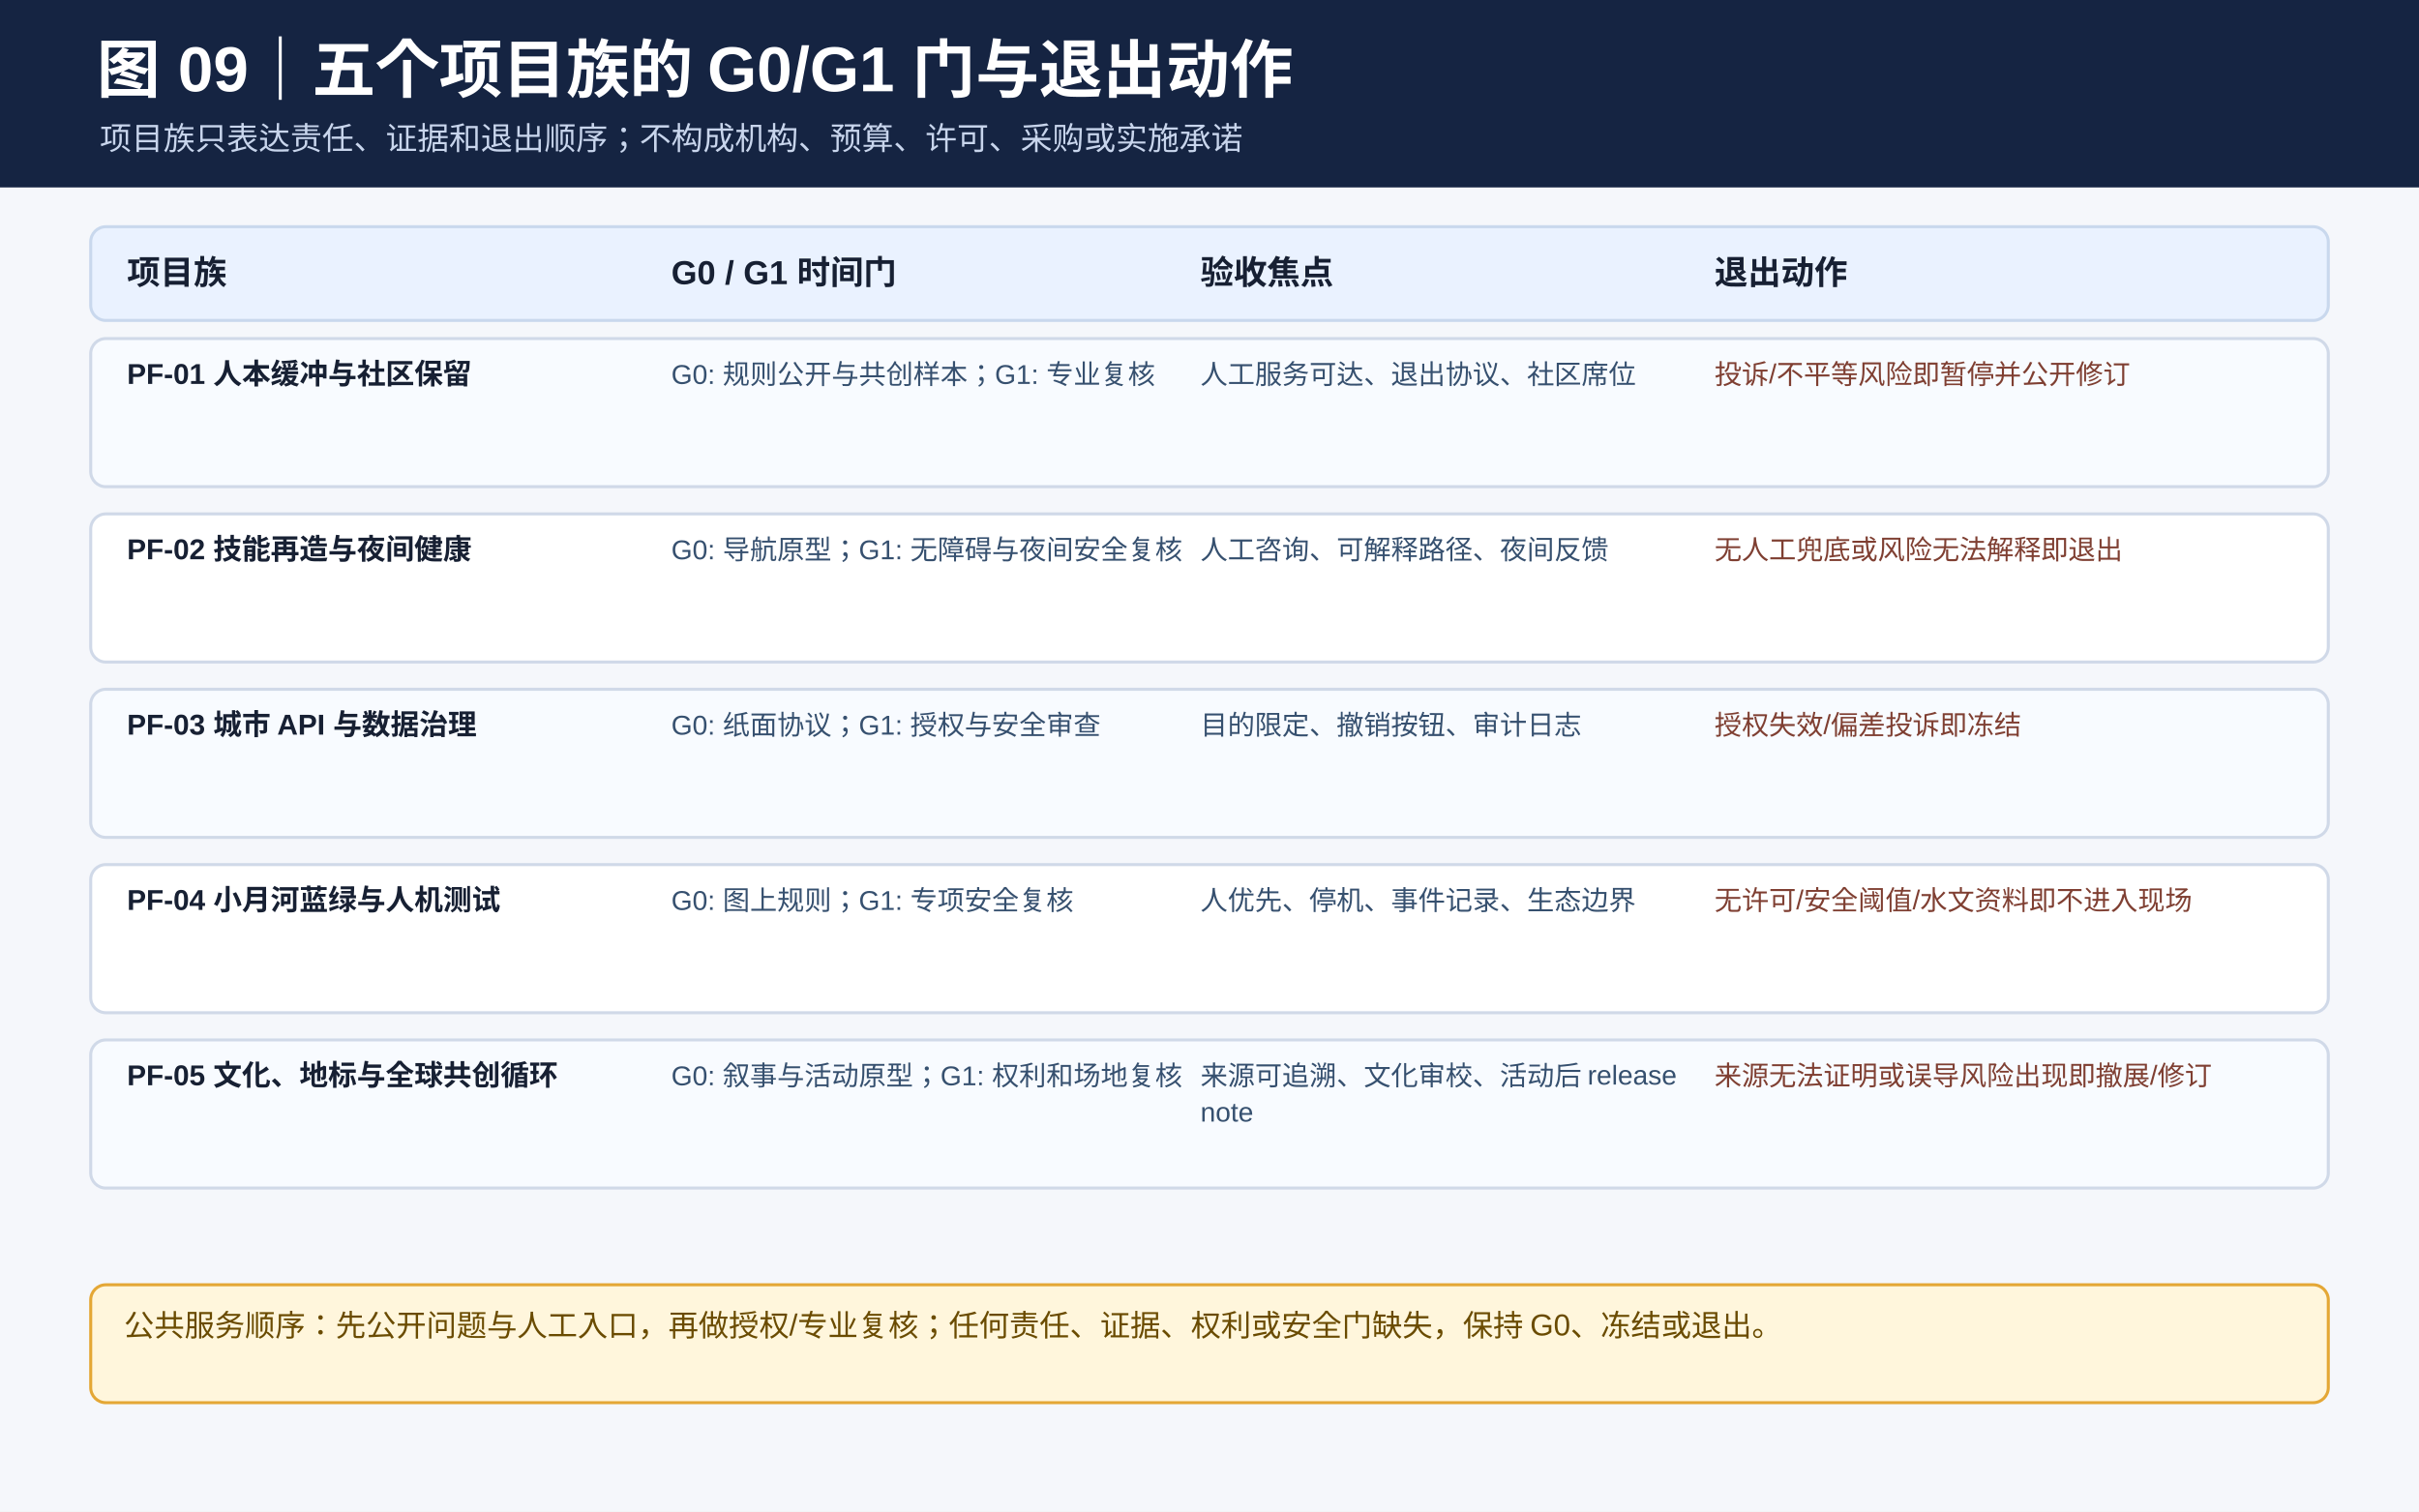
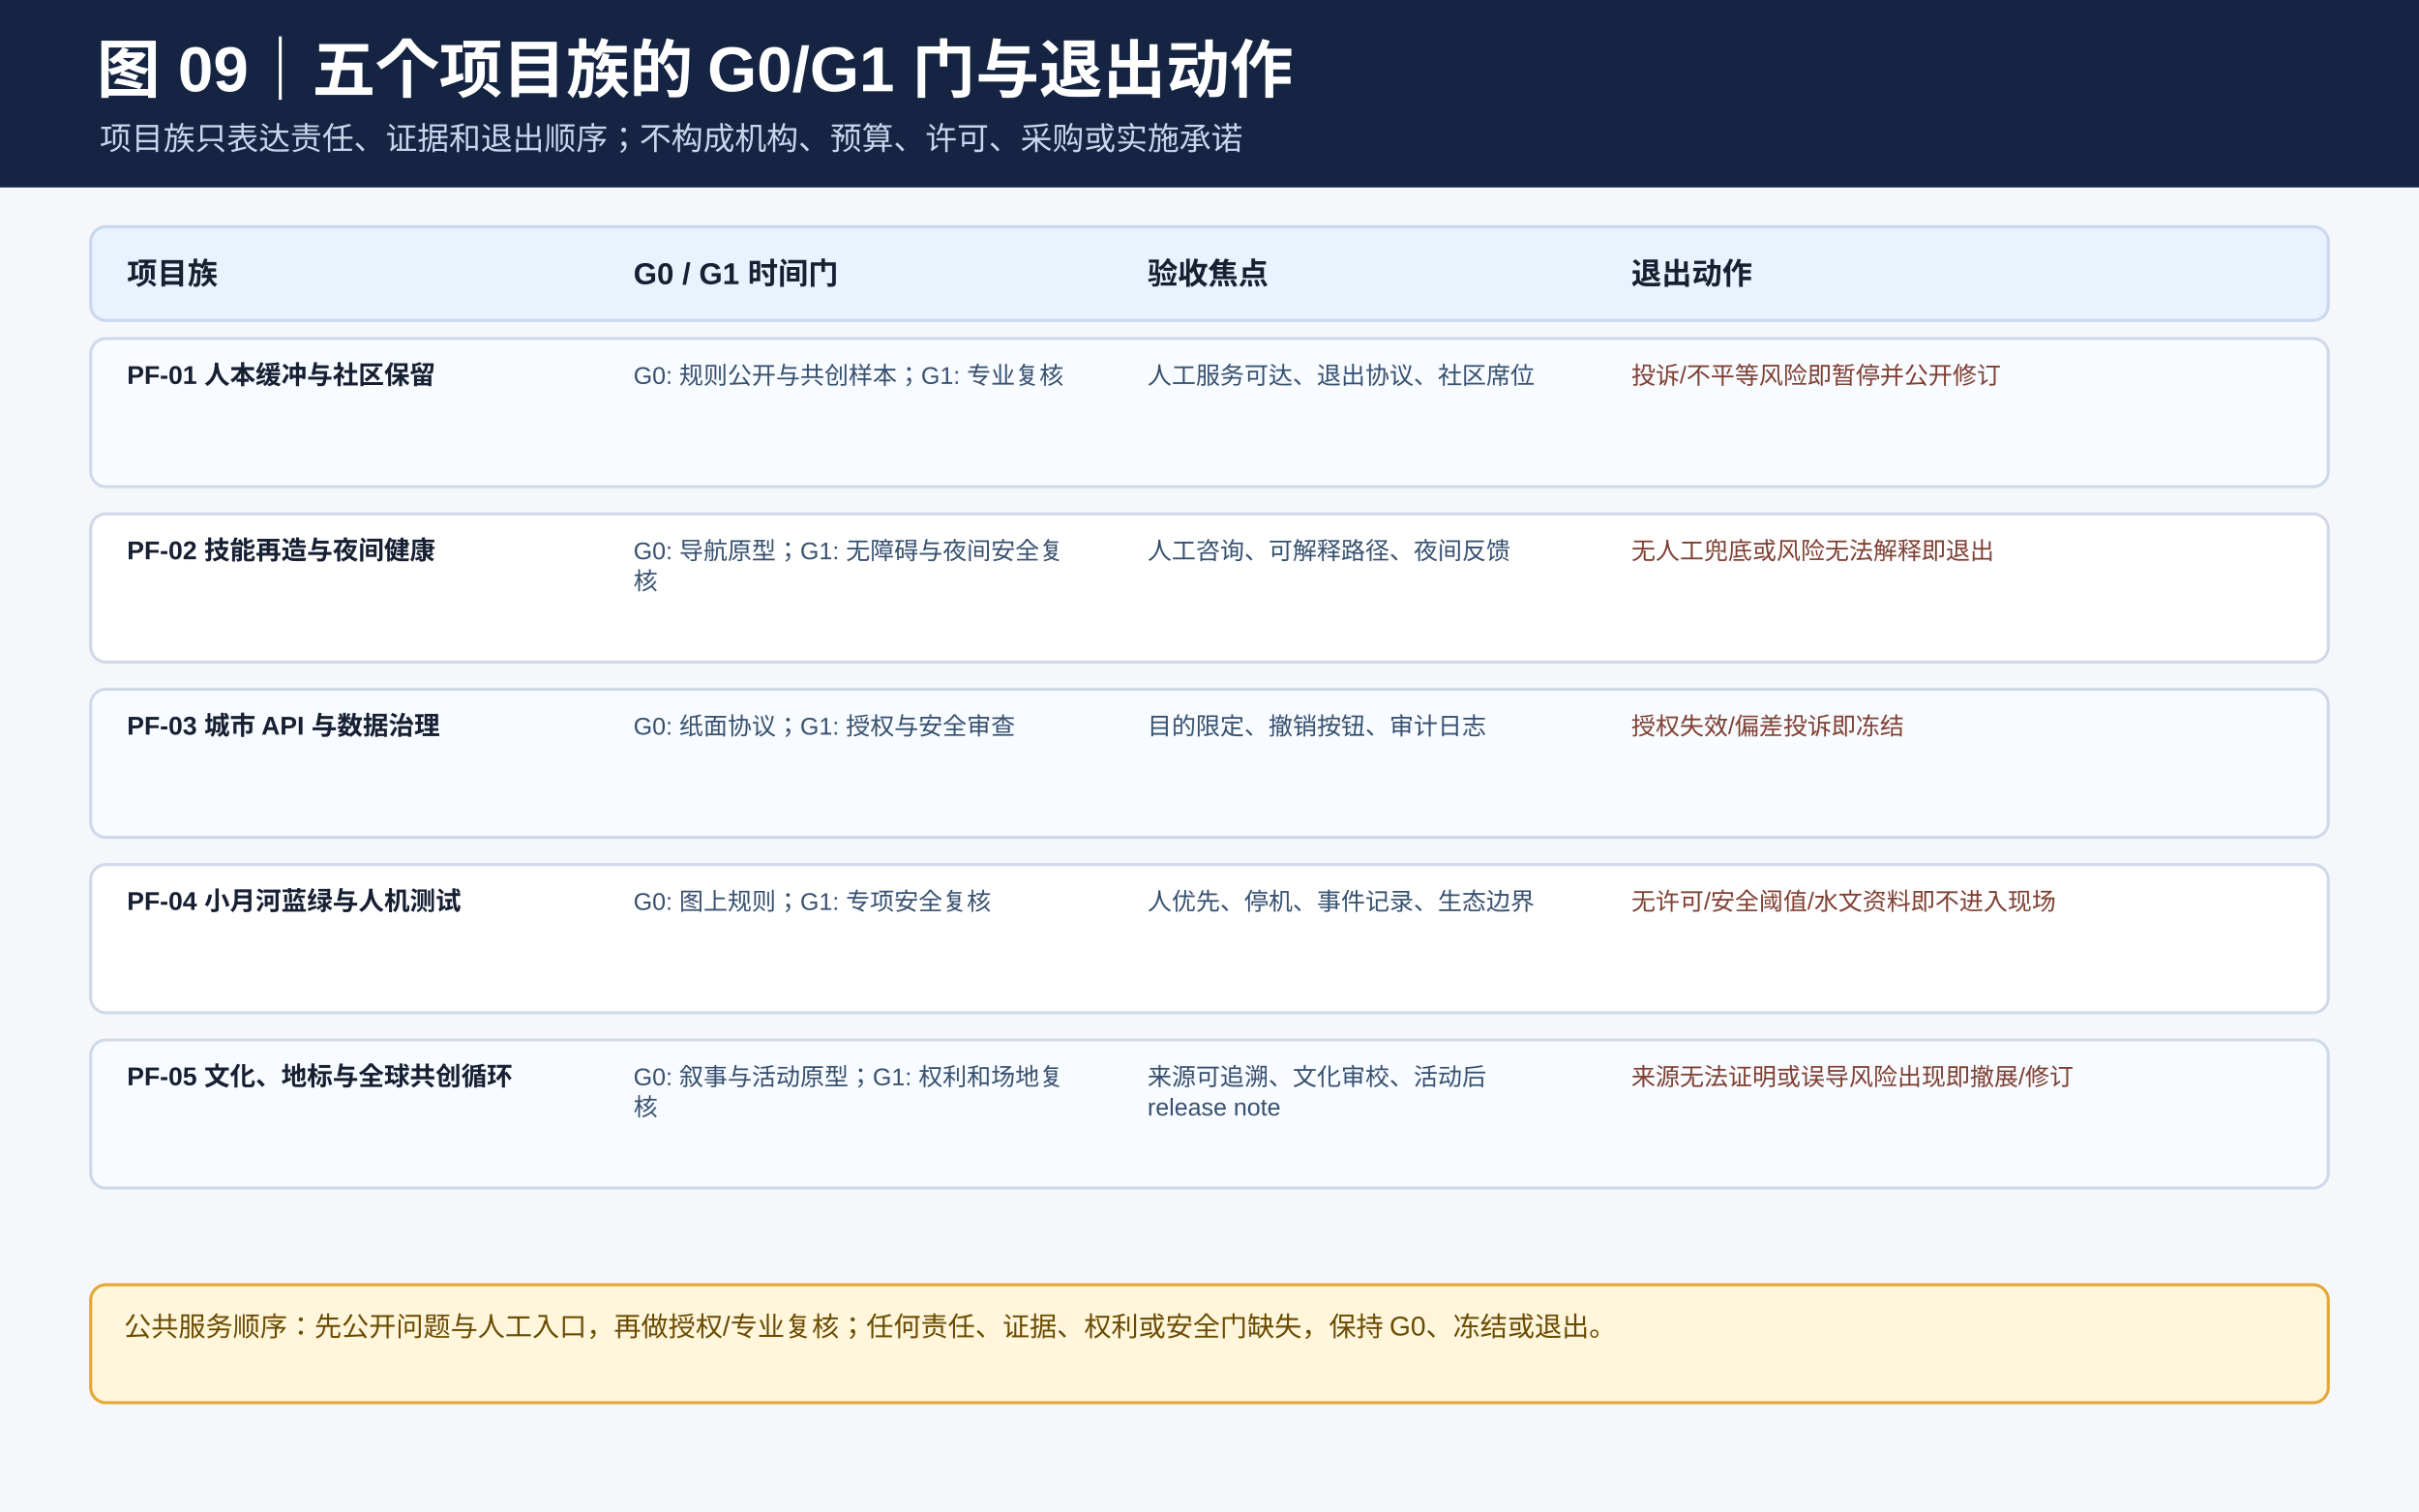
<svg xmlns="http://www.w3.org/2000/svg" width="1600" height="1000" viewBox="0 0 1600 1000" role="img" aria-labelledby="title desc">
  <rect width="1600" height="1000" fill="#f5f7fb" />
  <rect x="0" y="0" width="1600" height="124" rx="0" fill="#152442" stroke="none" stroke-width="2" />
  <text x="64" y="61" fill="#ffffff" font-family="Arial Unicode MS,Arial,sans-serif" font-size="42" font-weight="700" text-anchor="start">
    <tspan x="64" dy="0">图 09｜五个项目族的 G0/G1 门与退出动作</tspan>
  </text>
  <text x="66" y="99" fill="#c8d5ec" font-family="Arial Unicode MS,Arial,sans-serif" font-size="21" font-weight="400" text-anchor="start">
    <tspan x="66" dy="0">项目族只表达责任、证据和退出顺序；不构成机构、预算、许可、采购或实施承诺</tspan>
  </text>
  <rect x="60" y="150" width="1480" height="62" rx="10" fill="#eaf2ff" stroke="#c9d8ed" stroke-width="2" />
-   <text x="84" y="188" fill="#172033" font-family="Arial,sans-serif" font-size="22" font-weight="700" text-anchor="start">
+   <text x="84" y="188" fill="#172033" font-family="Arial,sans-serif" font-size="20" font-weight="700" text-anchor="start">
    <tspan x="84" dy="0">项目族</tspan>
  </text>
-   <text x="444" y="188" fill="#172033" font-family="Arial,sans-serif" font-size="22" font-weight="700" text-anchor="start">
-     <tspan x="444" dy="0">G0 / G1 时间门</tspan>
+   <text x="419" y="188" fill="#172033" font-family="Arial,sans-serif" font-size="20" font-weight="700" text-anchor="start">
+     <tspan x="419" dy="0">G0 / G1 时间门</tspan>
  </text>
-   <text x="794" y="188" fill="#172033" font-family="Arial,sans-serif" font-size="22" font-weight="700" text-anchor="start">
-     <tspan x="794" dy="0">验收焦点</tspan>
+   <text x="759" y="188" fill="#172033" font-family="Arial,sans-serif" font-size="20" font-weight="700" text-anchor="start">
+     <tspan x="759" dy="0">验收焦点</tspan>
  </text>
-   <text x="1134" y="188" fill="#172033" font-family="Arial,sans-serif" font-size="22" font-weight="700" text-anchor="start">
-     <tspan x="1134" dy="0">退出动作</tspan>
+   <text x="1079" y="188" fill="#172033" font-family="Arial,sans-serif" font-size="20" font-weight="700" text-anchor="start">
+     <tspan x="1079" dy="0">退出动作</tspan>
  </text>
  <rect x="60" y="224" width="1480" height="98" rx="10" fill="#f8fbff" stroke="#d0d9e8" stroke-width="2" />
-   <text x="84" y="254" fill="#172033" font-family="Arial,sans-serif" font-size="19" font-weight="700" text-anchor="start">
+   <text x="84" y="254" fill="#172033" font-family="Arial,sans-serif" font-size="17" font-weight="700" text-anchor="start">
    <tspan x="84" dy="0">PF-01 人本缓冲与社区保留</tspan>
  </text>
-   <text x="444" y="254" fill="#36506f" font-family="Arial,sans-serif" font-size="18" font-weight="400" text-anchor="start">
-     <tspan x="444" dy="0">G0: 规则公开与共创样本；G1: 专业复核</tspan>
+   <text x="419" y="254" fill="#36506f" font-family="Arial,sans-serif" font-size="16" font-weight="400" text-anchor="start">
+     <tspan x="419" dy="0">G0: 规则公开与共创样本；G1: 专业复核</tspan>
  </text>
-   <text x="794" y="254" fill="#36506f" font-family="Arial,sans-serif" font-size="18" font-weight="400" text-anchor="start">
-     <tspan x="794" dy="0">人工服务可达、退出协议、社区席位</tspan>
+   <text x="759" y="254" fill="#36506f" font-family="Arial,sans-serif" font-size="16" font-weight="400" text-anchor="start">
+     <tspan x="759" dy="0">人工服务可达、退出协议、社区席位</tspan>
  </text>
-   <text x="1134" y="254" fill="#7f3f32" font-family="Arial,sans-serif" font-size="18" font-weight="400" text-anchor="start">
-     <tspan x="1134" dy="0">投诉/不平等风险即暂停并公开修订</tspan>
+   <text x="1079" y="254" fill="#7f3f32" font-family="Arial,sans-serif" font-size="16" font-weight="400" text-anchor="start">
+     <tspan x="1079" dy="0">投诉/不平等风险即暂停并公开修订</tspan>
  </text>
  <rect x="60" y="340" width="1480" height="98" rx="10" fill="#ffffff" stroke="#d0d9e8" stroke-width="2" />
-   <text x="84" y="370" fill="#172033" font-family="Arial,sans-serif" font-size="19" font-weight="700" text-anchor="start">
+   <text x="84" y="370" fill="#172033" font-family="Arial,sans-serif" font-size="17" font-weight="700" text-anchor="start">
    <tspan x="84" dy="0">PF-02 技能再造与夜间健康</tspan>
  </text>
-   <text x="444" y="370" fill="#36506f" font-family="Arial,sans-serif" font-size="18" font-weight="400" text-anchor="start">
-     <tspan x="444" dy="0">G0: 导航原型；G1: 无障碍与夜间安全复核</tspan>
+   <text x="419" y="370" fill="#36506f" font-family="Arial,sans-serif" font-size="16" font-weight="400" text-anchor="start">
+     <tspan x="419" dy="0">G0: 导航原型；G1: 无障碍与夜间安全复</tspan>
+     <tspan x="419" dy="20">核</tspan>
  </text>
-   <text x="794" y="370" fill="#36506f" font-family="Arial,sans-serif" font-size="18" font-weight="400" text-anchor="start">
-     <tspan x="794" dy="0">人工咨询、可解释路径、夜间反馈</tspan>
+   <text x="759" y="370" fill="#36506f" font-family="Arial,sans-serif" font-size="16" font-weight="400" text-anchor="start">
+     <tspan x="759" dy="0">人工咨询、可解释路径、夜间反馈</tspan>
  </text>
-   <text x="1134" y="370" fill="#7f3f32" font-family="Arial,sans-serif" font-size="18" font-weight="400" text-anchor="start">
-     <tspan x="1134" dy="0">无人工兜底或风险无法解释即退出</tspan>
+   <text x="1079" y="370" fill="#7f3f32" font-family="Arial,sans-serif" font-size="16" font-weight="400" text-anchor="start">
+     <tspan x="1079" dy="0">无人工兜底或风险无法解释即退出</tspan>
  </text>
  <rect x="60" y="456" width="1480" height="98" rx="10" fill="#f8fbff" stroke="#d0d9e8" stroke-width="2" />
-   <text x="84" y="486" fill="#172033" font-family="Arial,sans-serif" font-size="19" font-weight="700" text-anchor="start">
+   <text x="84" y="486" fill="#172033" font-family="Arial,sans-serif" font-size="17" font-weight="700" text-anchor="start">
    <tspan x="84" dy="0">PF-03 城市 API 与数据治理</tspan>
  </text>
-   <text x="444" y="486" fill="#36506f" font-family="Arial,sans-serif" font-size="18" font-weight="400" text-anchor="start">
-     <tspan x="444" dy="0">G0: 纸面协议；G1: 授权与安全审查</tspan>
+   <text x="419" y="486" fill="#36506f" font-family="Arial,sans-serif" font-size="16" font-weight="400" text-anchor="start">
+     <tspan x="419" dy="0">G0: 纸面协议；G1: 授权与安全审查</tspan>
  </text>
-   <text x="794" y="486" fill="#36506f" font-family="Arial,sans-serif" font-size="18" font-weight="400" text-anchor="start">
-     <tspan x="794" dy="0">目的限定、撤销按钮、审计日志</tspan>
+   <text x="759" y="486" fill="#36506f" font-family="Arial,sans-serif" font-size="16" font-weight="400" text-anchor="start">
+     <tspan x="759" dy="0">目的限定、撤销按钮、审计日志</tspan>
  </text>
-   <text x="1134" y="486" fill="#7f3f32" font-family="Arial,sans-serif" font-size="18" font-weight="400" text-anchor="start">
-     <tspan x="1134" dy="0">授权失效/偏差投诉即冻结</tspan>
+   <text x="1079" y="486" fill="#7f3f32" font-family="Arial,sans-serif" font-size="16" font-weight="400" text-anchor="start">
+     <tspan x="1079" dy="0">授权失效/偏差投诉即冻结</tspan>
  </text>
  <rect x="60" y="572" width="1480" height="98" rx="10" fill="#ffffff" stroke="#d0d9e8" stroke-width="2" />
-   <text x="84" y="602" fill="#172033" font-family="Arial,sans-serif" font-size="19" font-weight="700" text-anchor="start">
+   <text x="84" y="602" fill="#172033" font-family="Arial,sans-serif" font-size="17" font-weight="700" text-anchor="start">
    <tspan x="84" dy="0">PF-04 小月河蓝绿与人机测试</tspan>
  </text>
-   <text x="444" y="602" fill="#36506f" font-family="Arial,sans-serif" font-size="18" font-weight="400" text-anchor="start">
-     <tspan x="444" dy="0">G0: 图上规则；G1: 专项安全复核</tspan>
+   <text x="419" y="602" fill="#36506f" font-family="Arial,sans-serif" font-size="16" font-weight="400" text-anchor="start">
+     <tspan x="419" dy="0">G0: 图上规则；G1: 专项安全复核</tspan>
  </text>
-   <text x="794" y="602" fill="#36506f" font-family="Arial,sans-serif" font-size="18" font-weight="400" text-anchor="start">
-     <tspan x="794" dy="0">人优先、停机、事件记录、生态边界</tspan>
+   <text x="759" y="602" fill="#36506f" font-family="Arial,sans-serif" font-size="16" font-weight="400" text-anchor="start">
+     <tspan x="759" dy="0">人优先、停机、事件记录、生态边界</tspan>
  </text>
-   <text x="1134" y="602" fill="#7f3f32" font-family="Arial,sans-serif" font-size="18" font-weight="400" text-anchor="start">
-     <tspan x="1134" dy="0">无许可/安全阈值/水文资料即不进入现场</tspan>
+   <text x="1079" y="602" fill="#7f3f32" font-family="Arial,sans-serif" font-size="16" font-weight="400" text-anchor="start">
+     <tspan x="1079" dy="0">无许可/安全阈值/水文资料即不进入现场</tspan>
  </text>
  <rect x="60" y="688" width="1480" height="98" rx="10" fill="#f8fbff" stroke="#d0d9e8" stroke-width="2" />
-   <text x="84" y="718" fill="#172033" font-family="Arial,sans-serif" font-size="19" font-weight="700" text-anchor="start">
+   <text x="84" y="718" fill="#172033" font-family="Arial,sans-serif" font-size="17" font-weight="700" text-anchor="start">
    <tspan x="84" dy="0">PF-05 文化、地标与全球共创循环</tspan>
  </text>
-   <text x="444" y="718" fill="#36506f" font-family="Arial,sans-serif" font-size="18" font-weight="400" text-anchor="start">
-     <tspan x="444" dy="0">G0: 叙事与活动原型；G1: 权利和场地复核</tspan>
+   <text x="419" y="718" fill="#36506f" font-family="Arial,sans-serif" font-size="16" font-weight="400" text-anchor="start">
+     <tspan x="419" dy="0">G0: 叙事与活动原型；G1: 权利和场地复</tspan>
+     <tspan x="419" dy="20">核</tspan>
  </text>
-   <text x="794" y="718" fill="#36506f" font-family="Arial,sans-serif" font-size="18" font-weight="400" text-anchor="start">
-     <tspan x="794" dy="0">来源可追溯、文化审校、活动后 release</tspan>
-     <tspan x="794" dy="24">note</tspan>
+   <text x="759" y="718" fill="#36506f" font-family="Arial,sans-serif" font-size="16" font-weight="400" text-anchor="start">
+     <tspan x="759" dy="0">来源可追溯、文化审校、活动后</tspan>
+     <tspan x="759" dy="20">release note</tspan>
  </text>
-   <text x="1134" y="718" fill="#7f3f32" font-family="Arial,sans-serif" font-size="18" font-weight="400" text-anchor="start">
-     <tspan x="1134" dy="0">来源无法证明或误导风险出现即撤展/修订</tspan>
+   <text x="1079" y="718" fill="#7f3f32" font-family="Arial,sans-serif" font-size="16" font-weight="400" text-anchor="start">
+     <tspan x="1079" dy="0">来源无法证明或误导风险出现即撤展/修订</tspan>
  </text>
  <rect x="60" y="850" width="1480" height="78" rx="10" fill="#fff6dc" stroke="#e4a735" stroke-width="2" />
-   <text x="82" y="884" fill="#6a4b00" font-family="Arial,sans-serif" font-size="20" font-weight="400" text-anchor="start">
+   <text x="82" y="884" fill="#6a4b00" font-family="Arial,sans-serif" font-size="18" font-weight="400" text-anchor="start">
    <tspan x="82" dy="0">公共服务顺序：先公开问题与人工入口，再做授权/专业复核；任何责任、证据、权利或安全门缺失，保持 G0、冻结或退出。</tspan>
  </text>
</svg>
